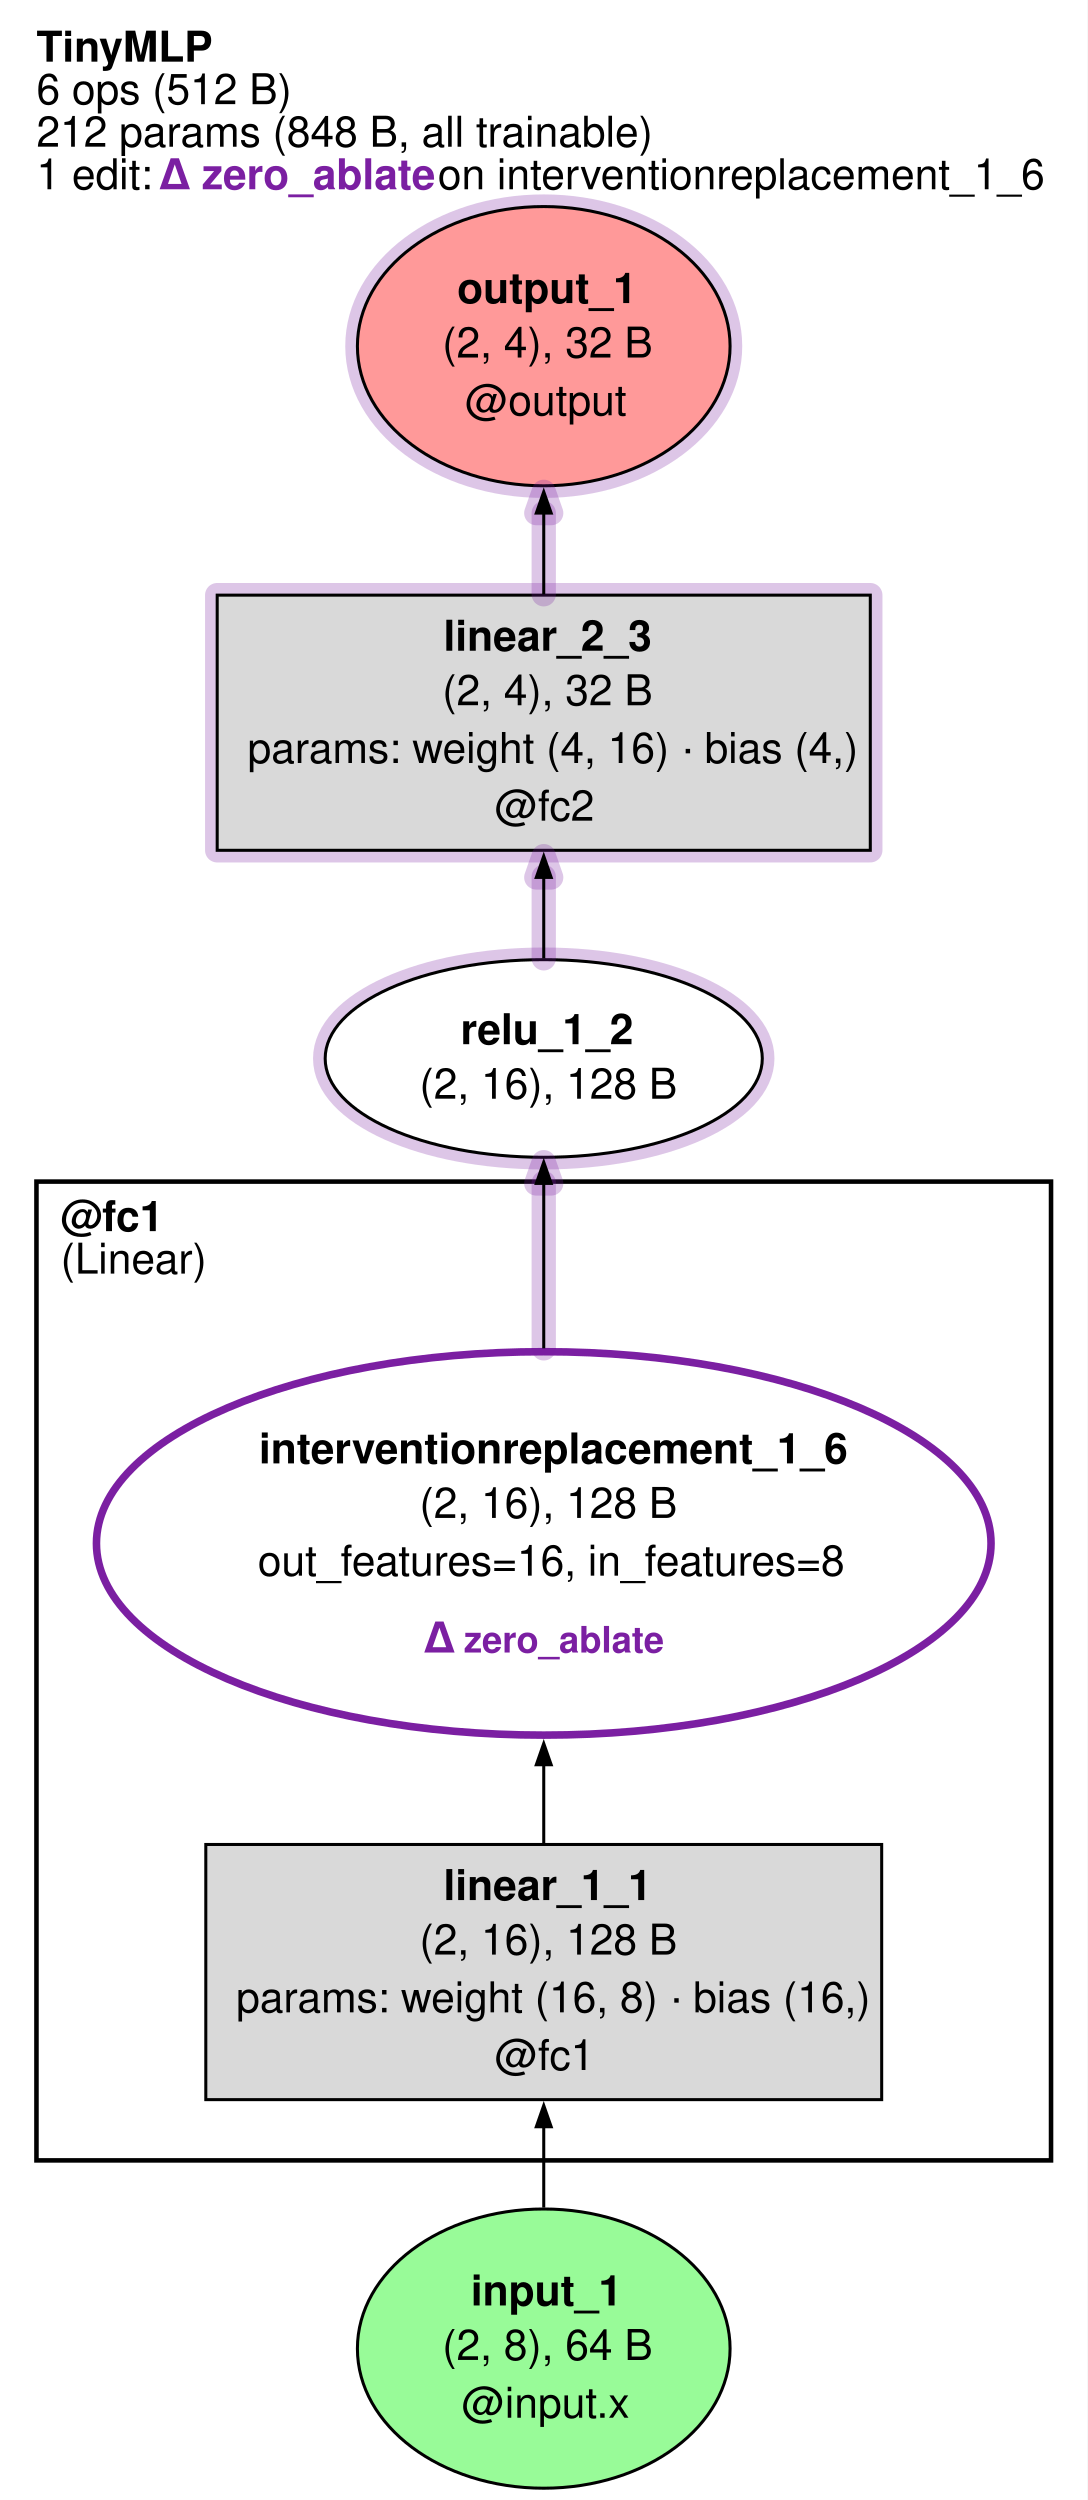
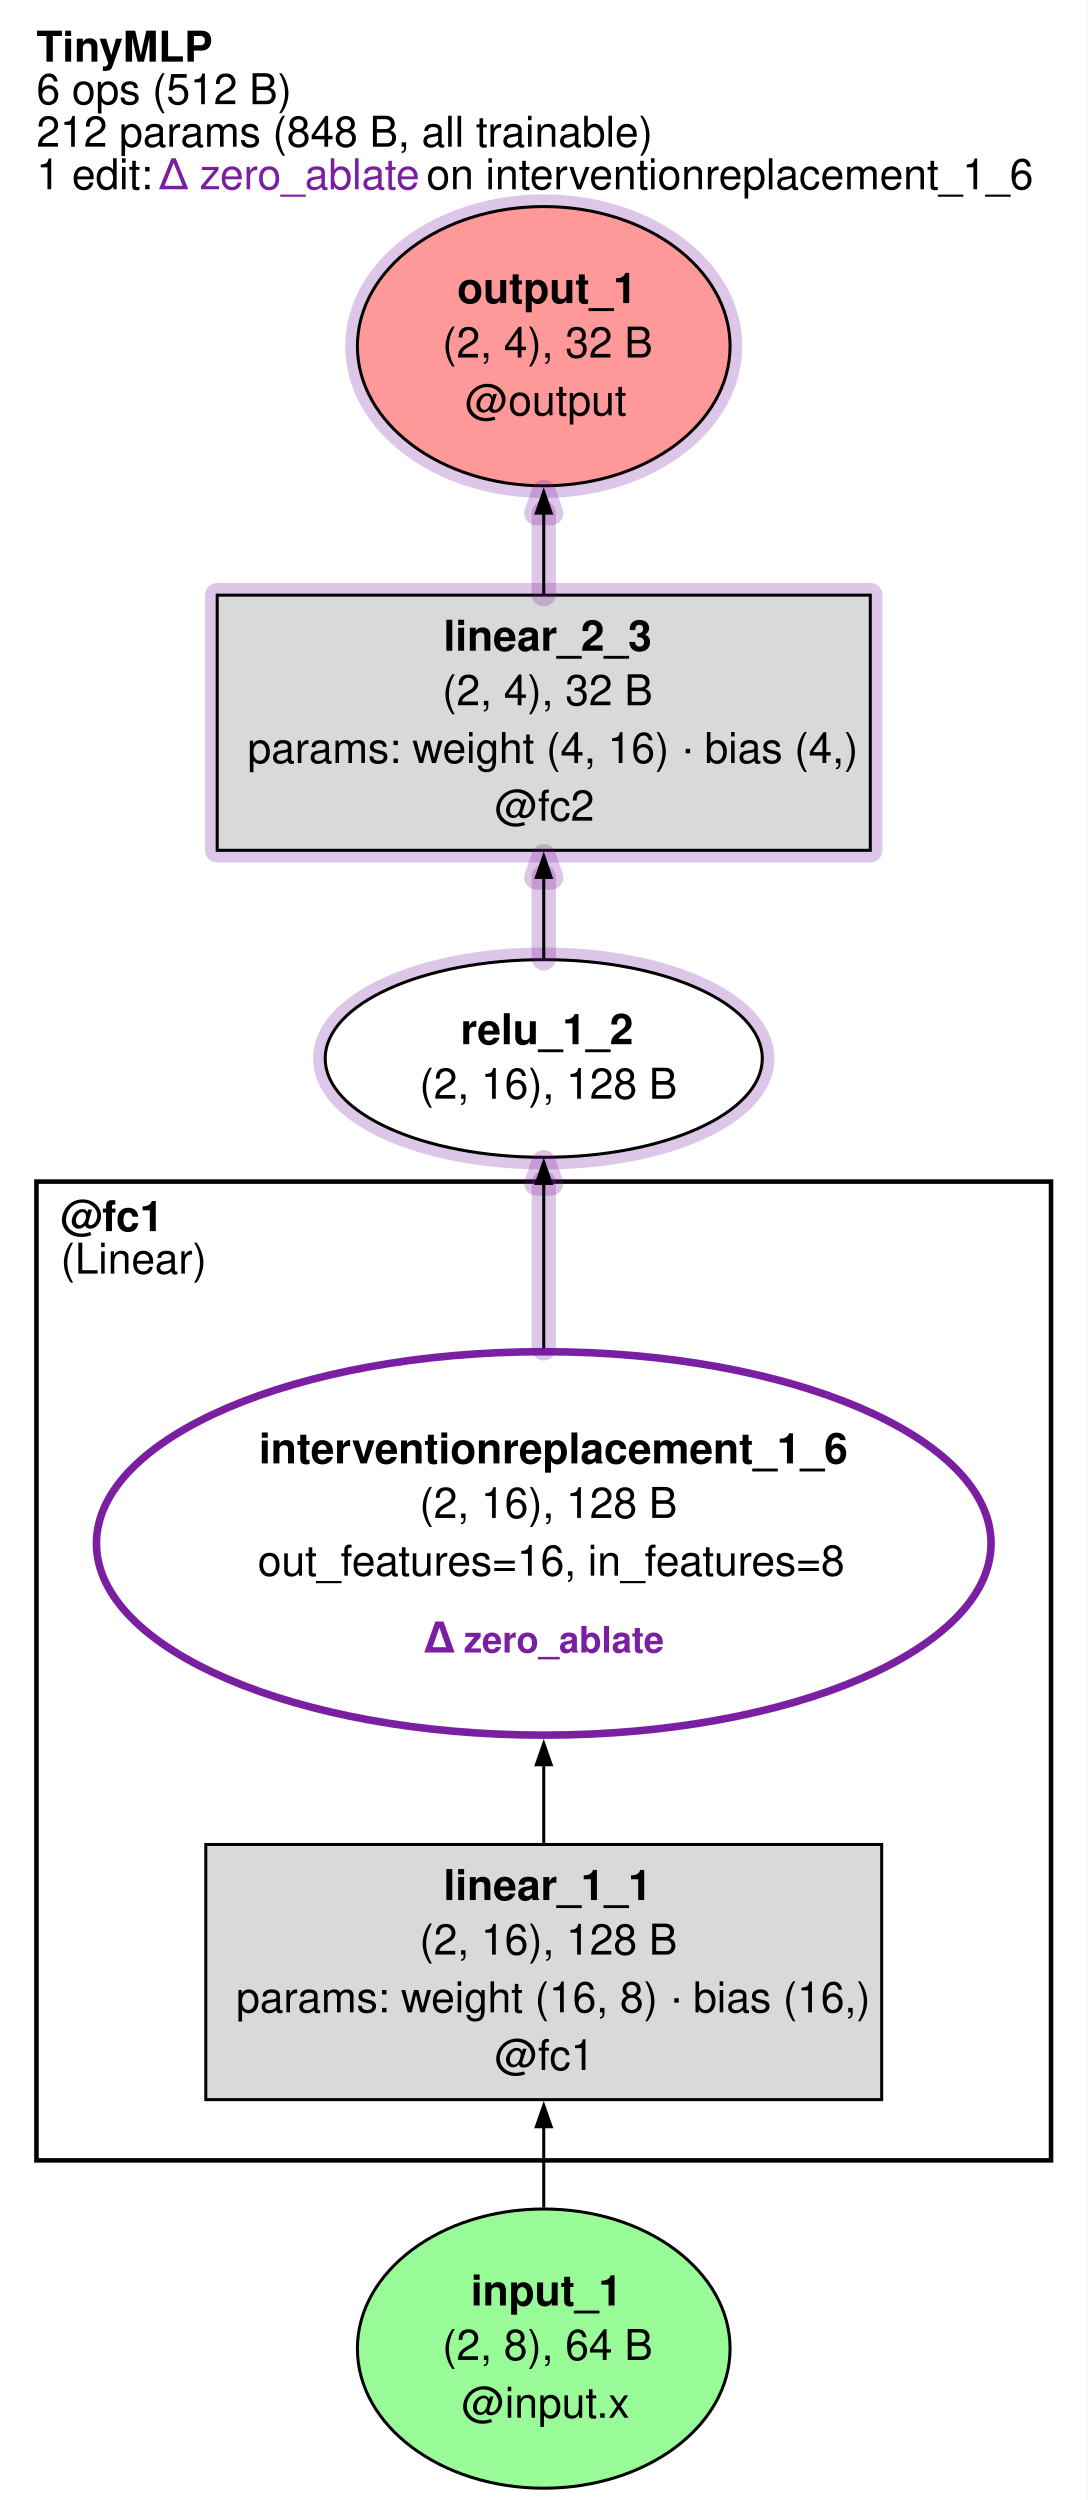
<svg xmlns="http://www.w3.org/2000/svg" xmlns:xlink="http://www.w3.org/1999/xlink" width="358pt" height="823pt" viewBox="0.00 0.00 358.00 823.00">
  <g id="graph0" class="graph" transform="scale(1 1) rotate(0) translate(4 819.12)">
    <polygon fill="white" stroke="none" points="-4,4 -4,-819.12 354,-819.12 354,4 -4,4" />
    <text xml:space="preserve" text-anchor="start" x="8" y="-798.82" font-family="Helvetica,sans-Serif" font-weight="bold" font-size="14.00">TinyMLP</text>
    <text xml:space="preserve" text-anchor="start" x="8" y="-784.82" font-family="Helvetica,sans-Serif" font-size="14.00">6 ops (512 B)</text>
    <text xml:space="preserve" text-anchor="start" x="8" y="-770.82" font-family="Helvetica,sans-Serif" font-size="14.00">212 params (848 B, all trainable)</text>
    <text xml:space="preserve" text-anchor="start" x="8" y="-756.82" font-family="Helvetica,sans-Serif" font-size="14.00">1 edit: </text>
-     <text xml:space="preserve" text-anchor="start" x="48.5" y="-756.82" font-family="Helvetica,sans-Serif" font-weight="bold" font-size="14.00" fill="#7b1fa2">Δ zero_ablate</text>
-     <text xml:space="preserve" text-anchor="start" x="136.25" y="-756.82" font-family="Helvetica,sans-Serif" font-size="14.00"> on interventionreplacement_1_6</text>
+     <text xml:space="preserve" text-anchor="start" x="48.5" y="-756.82" font-family="Helvetica,sans-Serif" font-size="14.00" fill="#7b1fa2">Δ zero_ablate</text>
+     <text xml:space="preserve" text-anchor="start" x="132.5" y="-756.82" font-family="Helvetica,sans-Serif" font-size="14.00"> on interventionreplacement_1_6</text>
    <g id="clust2" class="cluster">
      <polygon fill="white" stroke="black" stroke-width="1.5" points="8,-107.92 8,-430.14 342,-430.14 342,-107.92 8,-107.92" />
      <text xml:space="preserve" text-anchor="start" x="16" y="-413.84" font-family="Helvetica,sans-Serif" font-weight="bold" font-size="14.00">@fc1</text>
      <text xml:space="preserve" text-anchor="start" x="16" y="-399.84" font-family="Helvetica,sans-Serif" font-size="14.00">(Linear)</text>
    </g>
    <g id="node1" class="node">
      <ellipse fill="#98fb98" stroke="black" cx="175" cy="-45.96" rx="61.34" ry="45.96" />
      <text xml:space="preserve" text-anchor="start" x="151" y="-60.16" font-family="Helvetica,sans-Serif" font-weight="bold" font-size="14.00">input_1</text>
      <text xml:space="preserve" text-anchor="start" x="141.62" y="-42.21" font-family="Helvetica,sans-Serif" font-size="14.00">(2, 8), 64 B</text>
      <text xml:space="preserve" text-anchor="start" x="148" y="-23.21" font-family="Helvetica,sans-Serif" font-size="14.00">@input.x</text>
    </g>
    <g id="node2" class="node">
      <polygon fill="#d9d9d9" stroke="black" points="286.25,-211.92 63.75,-211.92 63.75,-127.92 286.25,-127.92 286.25,-211.92" />
      <text xml:space="preserve" text-anchor="start" x="142" y="-193.62" font-family="Helvetica,sans-Serif" font-weight="bold" font-size="14.00">linear_1_1</text>
      <text xml:space="preserve" text-anchor="start" x="134.12" y="-175.67" font-family="Helvetica,sans-Serif" font-size="14.00">(2, 16), 128 B</text>
      <text xml:space="preserve" text-anchor="start" x="73.75" y="-156.67" font-family="Helvetica,sans-Serif" font-size="14.00">params: weight (16, 8) · bias (16,)</text>
      <text xml:space="preserve" text-anchor="start" x="158.88" y="-137.67" font-family="Helvetica,sans-Serif" font-size="14.00">@fc1</text>
    </g>
    <g id="edge1" class="edge">
      <path fill="none" stroke="black" d="M175,-92.38C175,-101.1 175,-110.28 175,-119.14" />
      <polygon fill="black" stroke="black" points="172.55,-118.99 175,-125.99 177.45,-118.99 172.55,-118.99" />
    </g>
    <g id="node6" class="node tl_edited">
      <g id="a_node6">
        <a xlink:title="Δ zero_ablate: tl.zero_ablate() (replay, post)">
          <ellipse fill="white" stroke="#7b1fa2" stroke-width="2.5" cx="175" cy="-311.03" rx="147.25" ry="63.11" />
          <text xml:space="preserve" text-anchor="start" x="81.25" y="-337.36" font-family="Helvetica,sans-Serif" font-weight="bold" font-size="14.00">interventionreplacement_1_6</text>
          <text xml:space="preserve" text-anchor="start" x="134.12" y="-319.41" font-family="Helvetica,sans-Serif" font-size="14.00">(2, 16), 128 B</text>
          <text xml:space="preserve" text-anchor="start" x="80.88" y="-300.41" font-family="Helvetica,sans-Serif" font-size="14.00">out_features=16, in_features=8</text>
          <text xml:space="preserve" text-anchor="start" x="174.62" y="-290.91" font-family="Helvetica,sans-Serif" font-size="4.00"> </text>
          <text xml:space="preserve" text-anchor="start" x="135.62" y="-275.11" font-family="Helvetica,sans-Serif" font-weight="bold" font-size="14.00" fill="#7b1fa2">Δ</text>
          <text xml:space="preserve" text-anchor="start" x="145.38" y="-275.11" font-family="Helvetica,sans-Serif" font-weight="bold" font-size="12.00" fill="#7b1fa2"> zero_ablate</text>
        </a>
      </g>
    </g>
    <g id="edge5" class="edge">
      <path fill="none" stroke="black" d="M175,-212.28C175,-220.48 175,-229.3 175,-238.17" />
      <polygon fill="black" stroke="black" points="172.55,-238.16 175,-245.16 177.45,-238.16 172.55,-238.16" />
    </g>
    <g id="node3" class="node tl_downstream">
      <ellipse cx="175" cy="-470.67" rx="71.95" ry="32.53" fill="none" stroke="#7B1FA2" stroke-opacity="0.25" stroke-width="8" stroke-linecap="round" stroke-linejoin="round" />
      <ellipse fill="white" stroke="black" cx="175" cy="-470.67" rx="71.95" ry="32.53" />
      <text xml:space="preserve" text-anchor="start" x="147.62" y="-475.37" font-family="Helvetica,sans-Serif" font-weight="bold" font-size="14.00">relu_1_2</text>
      <text xml:space="preserve" text-anchor="start" x="134.12" y="-457.42" font-family="Helvetica,sans-Serif" font-size="14.00">(2, 16), 128 B</text>
    </g>
    <g id="node4" class="node tl_downstream">
      <polygon points="282.5,-623.2 67.5,-623.2 67.5,-539.2 282.5,-539.2 282.5,-623.2" fill="none" stroke="#7B1FA2" stroke-opacity="0.25" stroke-width="8" stroke-linecap="round" stroke-linejoin="round" />
      <polygon fill="#d9d9d9" stroke="black" points="282.5,-623.2 67.5,-623.2 67.5,-539.2 282.5,-539.2 282.5,-623.2" />
      <text xml:space="preserve" text-anchor="start" x="142" y="-604.9" font-family="Helvetica,sans-Serif" font-weight="bold" font-size="14.00">linear_2_3</text>
      <text xml:space="preserve" text-anchor="start" x="141.62" y="-586.95" font-family="Helvetica,sans-Serif" font-size="14.00">(2, 4), 32 B</text>
      <text xml:space="preserve" text-anchor="start" x="77.5" y="-567.95" font-family="Helvetica,sans-Serif" font-size="14.00">params: weight (4, 16) · bias (4,)</text>
      <text xml:space="preserve" text-anchor="start" x="158.88" y="-548.95" font-family="Helvetica,sans-Serif" font-size="14.00">@fc2</text>
    </g>
    <g id="edge2" class="edge">
      <path d="M175,-503.64C175,-512.07 175,-521.36 175,-530.48" fill="none" stroke="#7B1FA2" stroke-opacity="0.25" stroke-width="8" stroke-linecap="round" stroke-linejoin="round" />
      <polygon points="172.55,-530.27 175,-537.27 177.45,-530.27 172.55,-530.27" fill="none" stroke="#7B1FA2" stroke-opacity="0.25" stroke-width="8" stroke-linecap="round" stroke-linejoin="round" />
      <path fill="none" stroke="black" d="M175,-503.64C175,-512.07 175,-521.36 175,-530.48" />
      <polygon fill="black" stroke="black" points="172.55,-530.27 175,-537.27 177.45,-530.27 172.55,-530.27" />
    </g>
    <g id="node5" class="node tl_downstream">
      <ellipse cx="175" cy="-705.16" rx="61.34" ry="45.96" fill="none" stroke="#7B1FA2" stroke-opacity="0.25" stroke-width="8" stroke-linecap="round" stroke-linejoin="round" />
      <ellipse fill="#ff9999" stroke="black" cx="175" cy="-705.16" rx="61.34" ry="45.96" />
      <text xml:space="preserve" text-anchor="start" x="146.5" y="-719.36" font-family="Helvetica,sans-Serif" font-weight="bold" font-size="14.00">output_1</text>
      <text xml:space="preserve" text-anchor="start" x="141.62" y="-701.41" font-family="Helvetica,sans-Serif" font-size="14.00">(2, 4), 32 B</text>
      <text xml:space="preserve" text-anchor="start" x="149.12" y="-682.41" font-family="Helvetica,sans-Serif" font-size="14.00">@output</text>
    </g>
    <g id="edge3" class="edge">
      <path d="M175,-623.49C175,-632.08 175,-641.25 175,-650.21" fill="none" stroke="#7B1FA2" stroke-opacity="0.25" stroke-width="8" stroke-linecap="round" stroke-linejoin="round" />
      <polygon points="172.55,-650.21 175,-657.21 177.45,-650.21 172.55,-650.21" fill="none" stroke="#7B1FA2" stroke-opacity="0.25" stroke-width="8" stroke-linecap="round" stroke-linejoin="round" />
      <path fill="none" stroke="black" d="M175,-623.49C175,-632.08 175,-641.25 175,-650.21" />
      <polygon fill="black" stroke="black" points="172.55,-650.21 175,-657.21 177.45,-650.21 172.55,-650.21" />
    </g>
    <g id="edge4" class="edge">
      <path d="M175,-375.24C175,-393.62 175,-413.18 175,-429.71" fill="none" stroke="#7B1FA2" stroke-opacity="0.25" stroke-width="8" stroke-linecap="round" stroke-linejoin="round" />
      <polygon points="172.55,-429.53 175,-436.53 177.45,-429.53 172.55,-429.53" fill="none" stroke="#7B1FA2" stroke-opacity="0.25" stroke-width="8" stroke-linecap="round" stroke-linejoin="round" />
      <path fill="none" stroke="black" d="M175,-375.24C175,-393.62 175,-413.18 175,-429.71" />
      <polygon fill="black" stroke="black" points="172.55,-429.53 175,-436.53 177.45,-429.53 172.55,-429.53" />
    </g>
  </g>
</svg>
